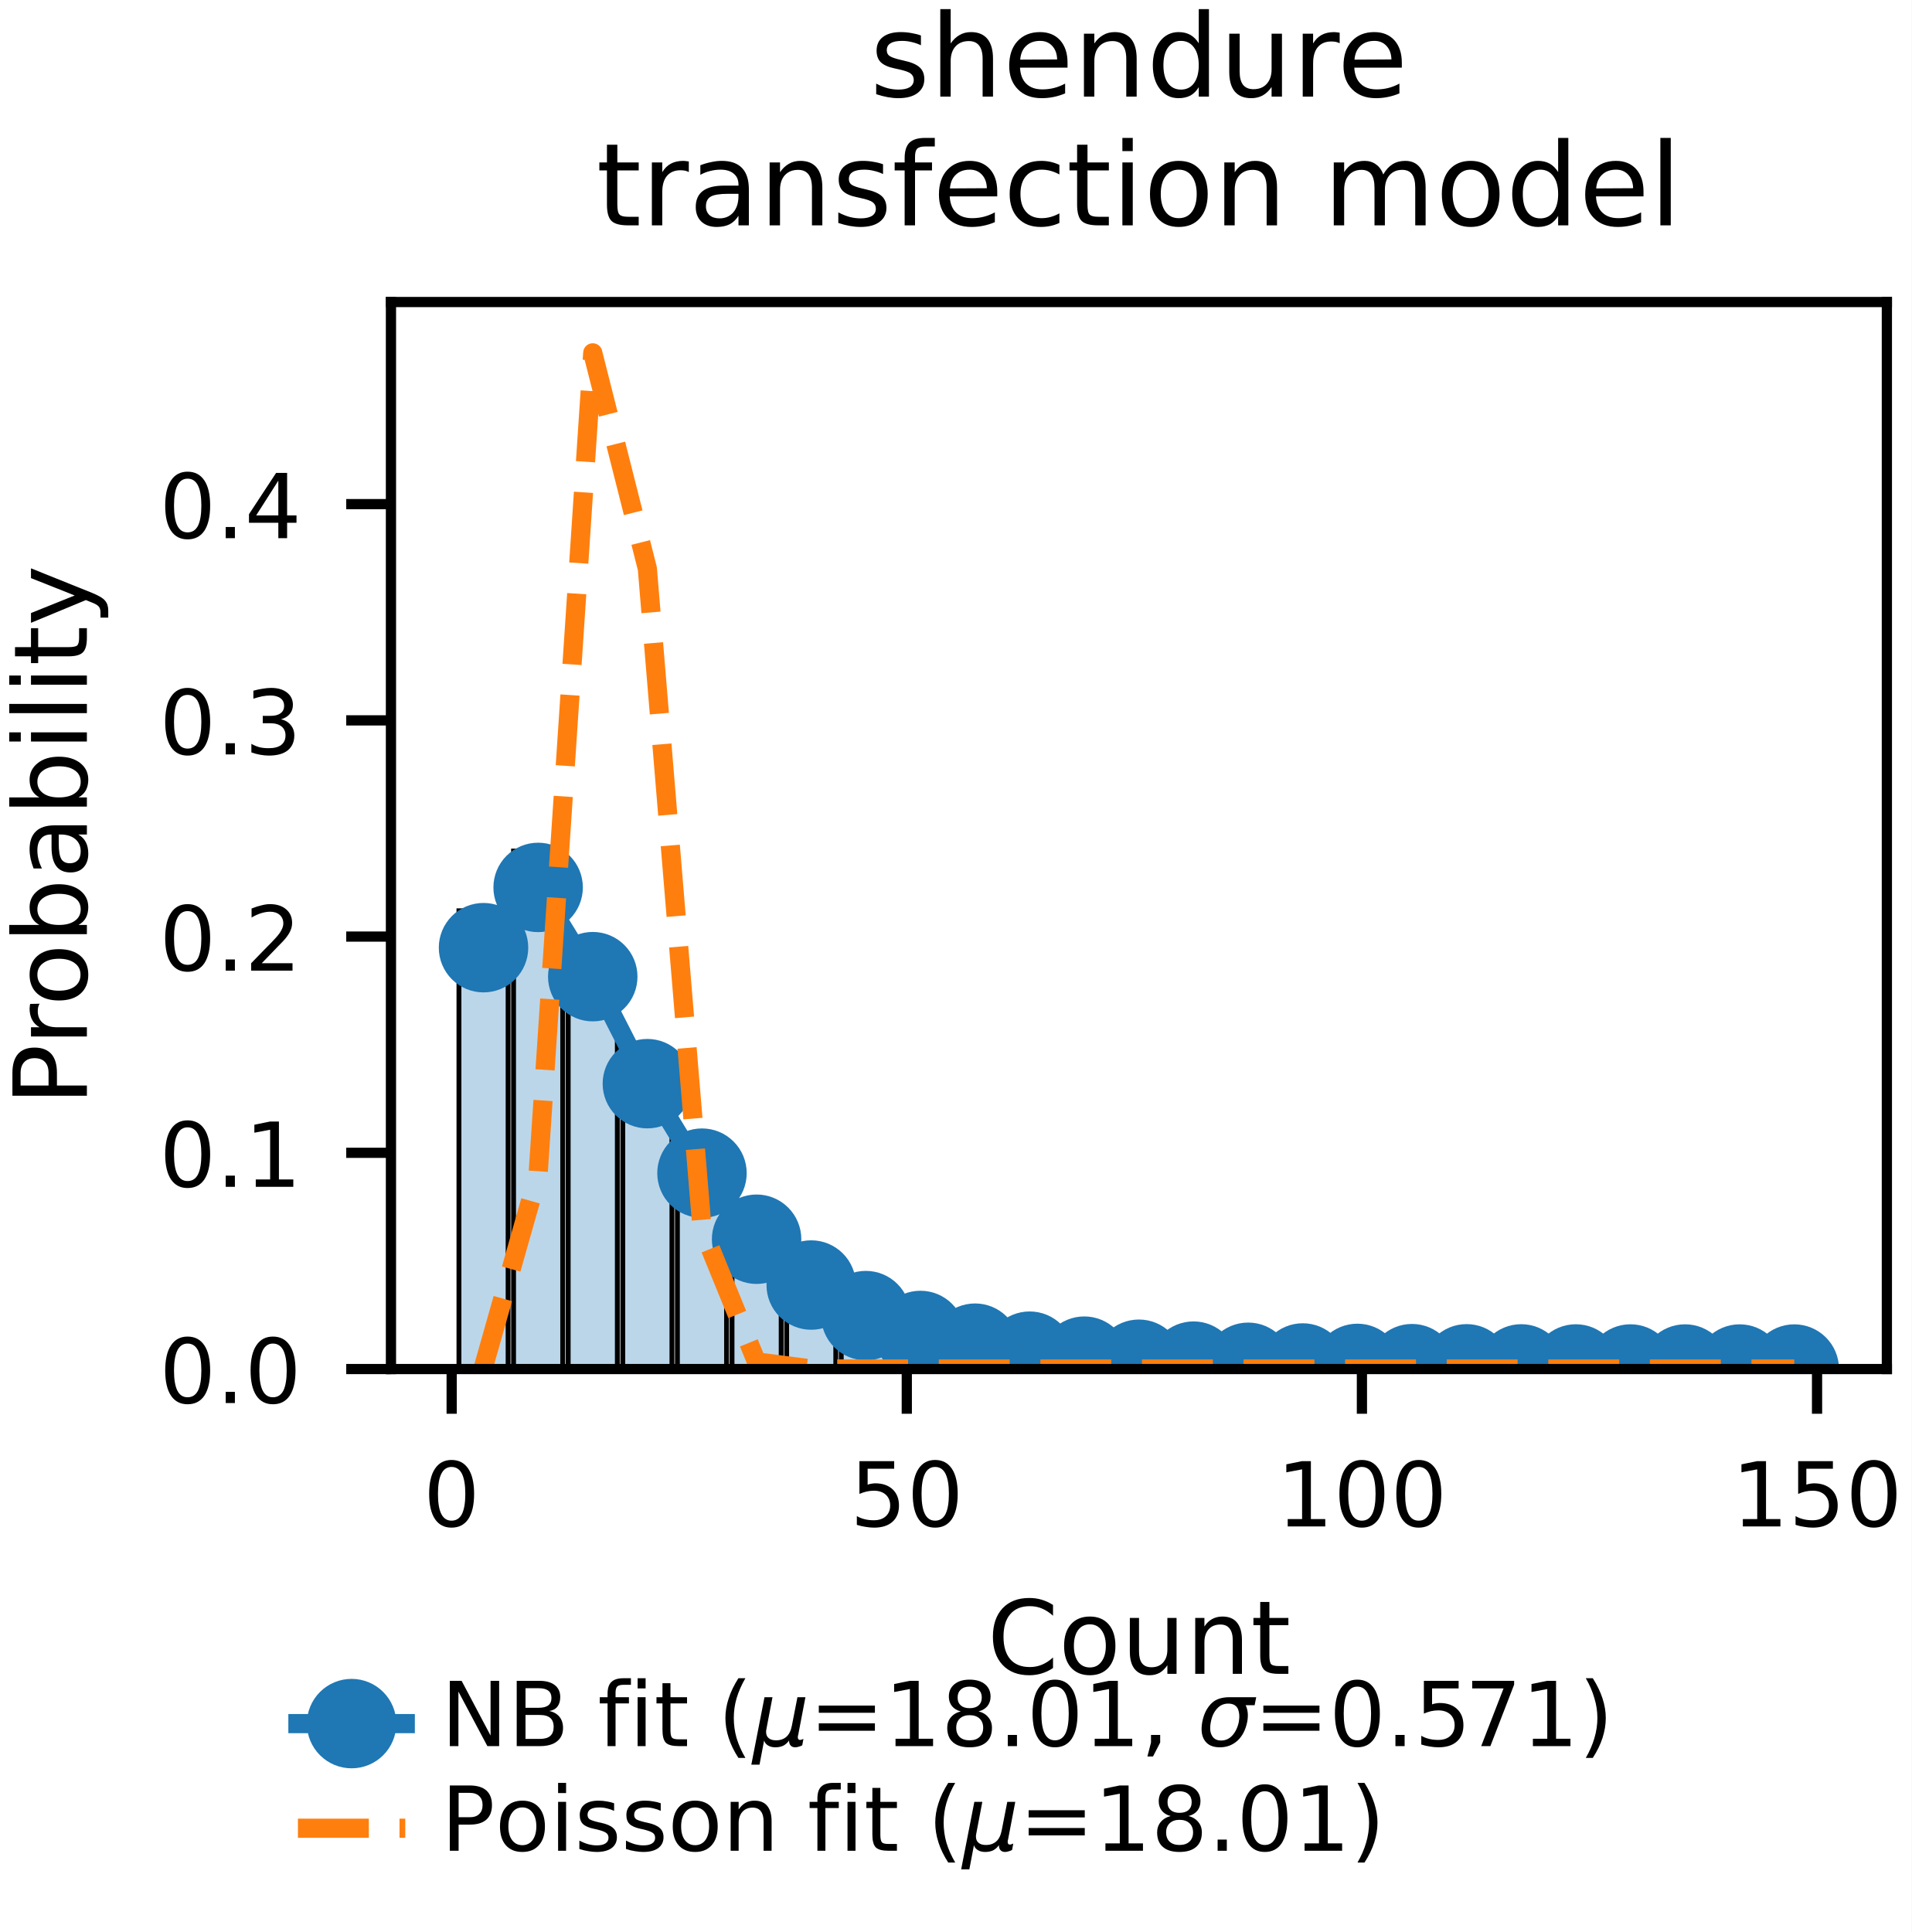
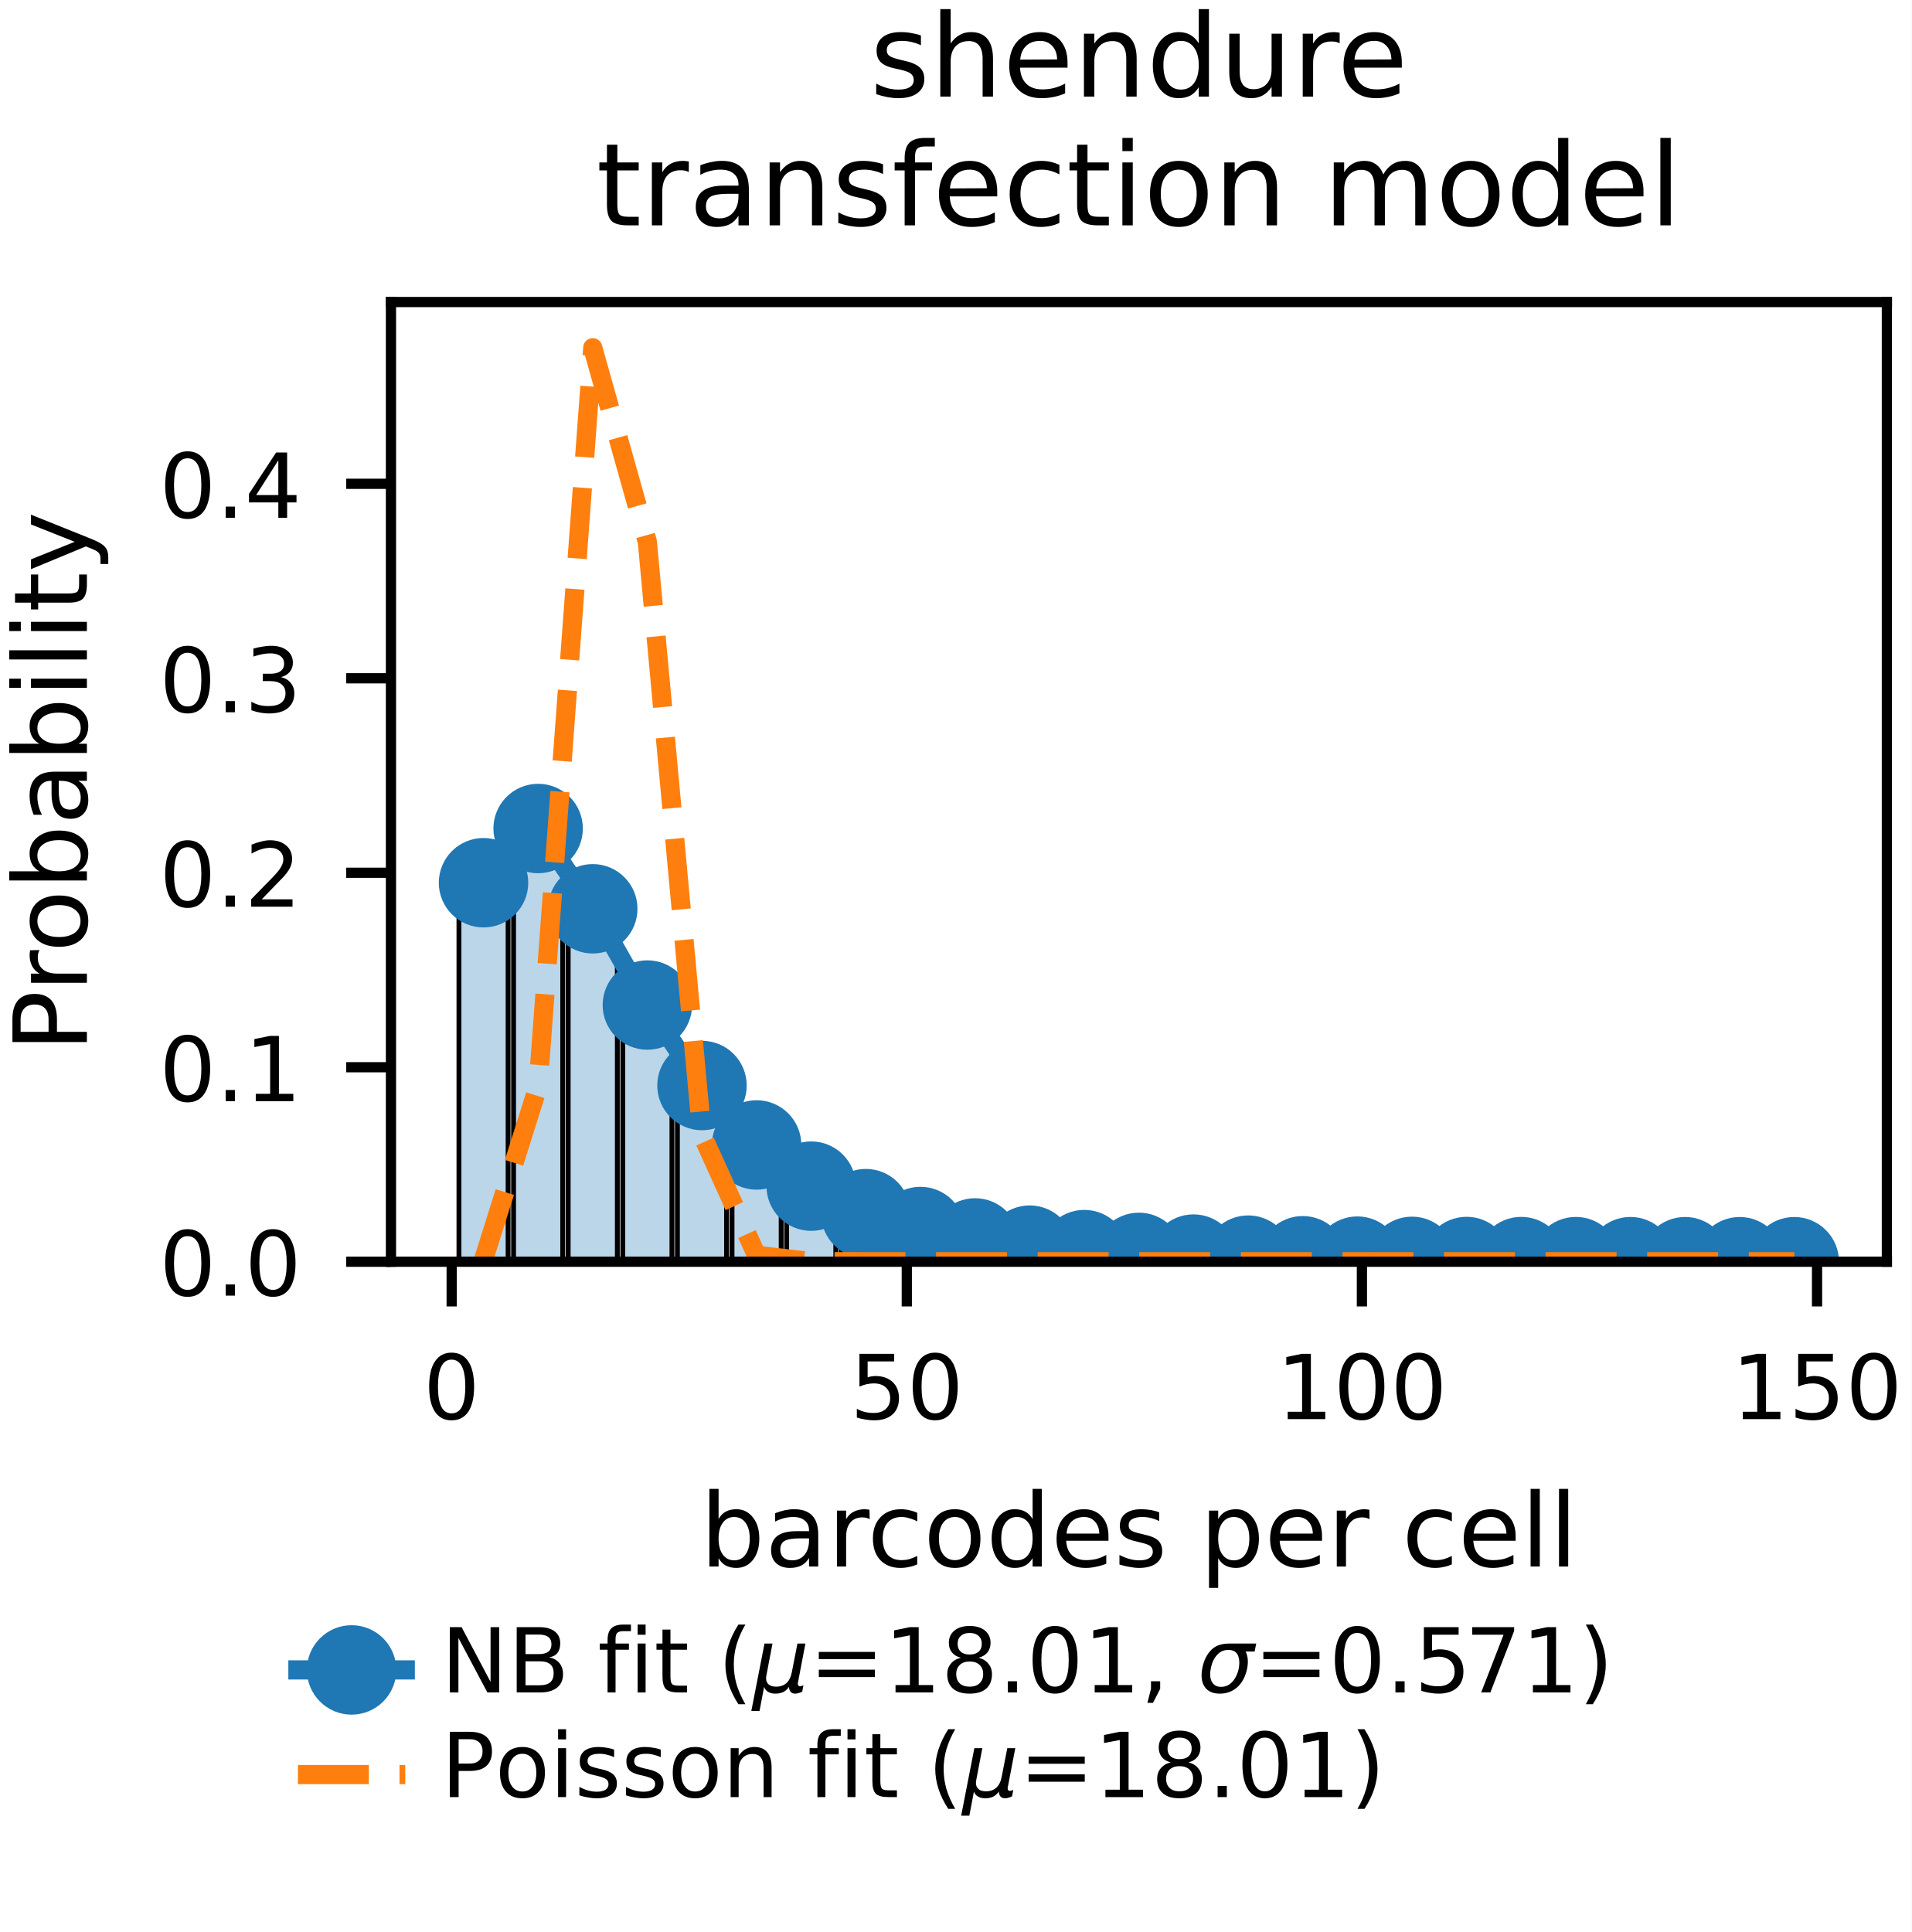
<svg xmlns="http://www.w3.org/2000/svg" xmlns:xlink="http://www.w3.org/1999/xlink" width="149.6pt" height="151.2pt" viewBox="0 0 149.6 151.2" version="1.1">
  <defs>
    <style type="text/css">*{stroke-linejoin: round; stroke-linecap: butt}</style>
  </defs>
  <g id="figure_1">
    <g id="patch_1">
      <path d="M 0 151.2  L 149.6 151.2  L 149.6 0  L 0 0  z " style="fill: #ffffff" />
    </g>
    <g id="axes_1">
      <g id="patch_2">
-         <path d="M 30.595 107.143  L 147.661 107.143  L 147.661 23.637  L 30.595 23.637  z " style="fill: #ffffff" />
+         <path d="M 30.595 98.743  L 147.661 98.743  L 147.661 23.637  L 30.595 23.637  z " style="fill: #ffffff" />
      </g>
      <g id="patch_3">
-         <path d="M 35.916 107.143  L 39.763 107.143  L 39.763 71.278  L 35.916 71.278  z " clip-path="url(#pe4278d6c2a)" style="fill: #1f77b4; fill-opacity: 0.3; stroke: #000000; stroke-width: 0.381; stroke-linejoin: miter" />
+         <path d="M 35.916 98.743  L 39.763 98.743  L 39.763 66.485  L 35.916 66.485  z " clip-path="url(#p664e890f37)" style="fill: #1f77b4; fill-opacity: 0.3; stroke: #000000; stroke-width: 0.381; stroke-linejoin: miter" />
      </g>
      <g id="patch_4">
-         <path d="M 40.19 107.143  L 44.037 107.143  L 44.037 66.605  L 40.19 66.605  z " clip-path="url(#pe4278d6c2a)" style="fill: #1f77b4; fill-opacity: 0.3; stroke: #000000; stroke-width: 0.381; stroke-linejoin: miter" />
+         <path d="M 40.19 98.743  L 44.037 98.743  L 44.037 62.283  L 40.19 62.283  z " clip-path="url(#p664e890f37)" style="fill: #1f77b4; fill-opacity: 0.3; stroke: #000000; stroke-width: 0.381; stroke-linejoin: miter" />
      </g>
      <g id="patch_5">
-         <path d="M 44.464 107.143  L 48.311 107.143  L 48.311 77.003  L 44.464 77.003  z " clip-path="url(#pe4278d6c2a)" style="fill: #1f77b4; fill-opacity: 0.3; stroke: #000000; stroke-width: 0.381; stroke-linejoin: miter" />
+         <path d="M 44.464 98.743  L 48.311 98.743  L 48.311 71.635  L 44.464 71.635  z " clip-path="url(#p664e890f37)" style="fill: #1f77b4; fill-opacity: 0.3; stroke: #000000; stroke-width: 0.381; stroke-linejoin: miter" />
      </g>
      <g id="patch_6">
-         <path d="M 48.738 107.143  L 52.585 107.143  L 52.585 86.316  L 48.738 86.316  z " clip-path="url(#pe4278d6c2a)" style="fill: #1f77b4; fill-opacity: 0.3; stroke: #000000; stroke-width: 0.381; stroke-linejoin: miter" />
+         <path d="M 48.738 98.743  L 52.585 98.743  L 52.585 80.011  L 48.738 80.011  z " clip-path="url(#p664e890f37)" style="fill: #1f77b4; fill-opacity: 0.3; stroke: #000000; stroke-width: 0.381; stroke-linejoin: miter" />
      </g>
      <g id="patch_7">
-         <path d="M 53.012 107.143  L 56.859 107.143  L 56.859 91.726  L 53.012 91.726  z " clip-path="url(#pe4278d6c2a)" style="fill: #1f77b4; fill-opacity: 0.3; stroke: #000000; stroke-width: 0.381; stroke-linejoin: miter" />
+         <path d="M 53.012 98.743  L 56.859 98.743  L 56.859 84.877  L 53.012 84.877  z " clip-path="url(#p664e890f37)" style="fill: #1f77b4; fill-opacity: 0.3; stroke: #000000; stroke-width: 0.381; stroke-linejoin: miter" />
      </g>
      <g id="patch_8">
-         <path d="M 57.286 107.143  L 61.133 107.143  L 61.133 97.853  L 57.286 97.853  z " clip-path="url(#pe4278d6c2a)" style="fill: #1f77b4; fill-opacity: 0.3; stroke: #000000; stroke-width: 0.381; stroke-linejoin: miter" />
+         <path d="M 57.286 98.743  L 61.133 98.743  L 61.133 90.387  L 57.286 90.387  z " clip-path="url(#p664e890f37)" style="fill: #1f77b4; fill-opacity: 0.3; stroke: #000000; stroke-width: 0.381; stroke-linejoin: miter" />
      </g>
      <g id="patch_9">
-         <path d="M 61.56 107.143  L 65.407 107.143  L 65.407 101.32  L 61.56 101.32  z " clip-path="url(#pe4278d6c2a)" style="fill: #1f77b4; fill-opacity: 0.3; stroke: #000000; stroke-width: 0.381; stroke-linejoin: miter" />
+         <path d="M 61.56 98.743  L 65.407 98.743  L 65.407 93.506  L 61.56 93.506  z " clip-path="url(#p664e890f37)" style="fill: #1f77b4; fill-opacity: 0.3; stroke: #000000; stroke-width: 0.381; stroke-linejoin: miter" />
      </g>
      <g id="patch_10">
-         <path d="M 65.834 107.143  L 69.681 107.143  L 69.681 103.547  L 65.834 103.547  z " clip-path="url(#pe4278d6c2a)" style="fill: #1f77b4; fill-opacity: 0.3; stroke: #000000; stroke-width: 0.381; stroke-linejoin: miter" />
+         <path d="M 65.834 98.743  L 69.681 98.743  L 69.681 95.509  L 65.834 95.509  z " clip-path="url(#p664e890f37)" style="fill: #1f77b4; fill-opacity: 0.3; stroke: #000000; stroke-width: 0.381; stroke-linejoin: miter" />
      </g>
      <g id="patch_11">
-         <path d="M 70.108 107.143  L 73.955 107.143  L 73.955 104.916  L 70.108 104.916  z " clip-path="url(#pe4278d6c2a)" style="fill: #1f77b4; fill-opacity: 0.3; stroke: #000000; stroke-width: 0.381; stroke-linejoin: miter" />
+         <path d="M 70.108 98.743  L 73.955 98.743  L 73.955 96.74  L 70.108 96.74  z " clip-path="url(#p664e890f37)" style="fill: #1f77b4; fill-opacity: 0.3; stroke: #000000; stroke-width: 0.381; stroke-linejoin: miter" />
      </g>
      <g id="patch_12">
-         <path d="M 74.382 107.143  L 78.229 107.143  L 78.229 105.115  L 74.382 105.115  z " clip-path="url(#pe4278d6c2a)" style="fill: #1f77b4; fill-opacity: 0.3; stroke: #000000; stroke-width: 0.381; stroke-linejoin: miter" />
+         <path d="M 74.382 98.743  L 78.229 98.743  L 78.229 96.919  L 74.382 96.919  z " clip-path="url(#p664e890f37)" style="fill: #1f77b4; fill-opacity: 0.3; stroke: #000000; stroke-width: 0.381; stroke-linejoin: miter" />
      </g>
      <g id="patch_13">
-         <path d="M 78.656 107.143  L 82.503 107.143  L 82.503 106.031  L 78.656 106.031  z " clip-path="url(#pe4278d6c2a)" style="fill: #1f77b4; fill-opacity: 0.3; stroke: #000000; stroke-width: 0.381; stroke-linejoin: miter" />
+         <path d="M 78.656 98.743  L 82.503 98.743  L 82.503 97.743  L 78.656 97.743  z " clip-path="url(#p664e890f37)" style="fill: #1f77b4; fill-opacity: 0.3; stroke: #000000; stroke-width: 0.381; stroke-linejoin: miter" />
      </g>
      <g id="patch_14">
-         <path d="M 82.93 107.143  L 86.777 107.143  L 86.777 106.339  L 82.93 106.339  z " clip-path="url(#pe4278d6c2a)" style="fill: #1f77b4; fill-opacity: 0.3; stroke: #000000; stroke-width: 0.381; stroke-linejoin: miter" />
+         <path d="M 82.93 98.743  L 86.777 98.743  L 86.777 98.02  L 82.93 98.02  z " clip-path="url(#p664e890f37)" style="fill: #1f77b4; fill-opacity: 0.3; stroke: #000000; stroke-width: 0.381; stroke-linejoin: miter" />
      </g>
      <g id="patch_15">
-         <path d="M 87.204 107.143  L 91.051 107.143  L 91.051 106.757  L 87.204 106.757  z " clip-path="url(#pe4278d6c2a)" style="fill: #1f77b4; fill-opacity: 0.3; stroke: #000000; stroke-width: 0.381; stroke-linejoin: miter" />
+         <path d="M 87.204 98.743  L 91.051 98.743  L 91.051 98.396  L 87.204 98.396  z " clip-path="url(#p664e890f37)" style="fill: #1f77b4; fill-opacity: 0.3; stroke: #000000; stroke-width: 0.381; stroke-linejoin: miter" />
      </g>
      <g id="patch_16">
-         <path d="M 91.478 107.143  L 95.325 107.143  L 95.325 106.839  L 91.478 106.839  z " clip-path="url(#pe4278d6c2a)" style="fill: #1f77b4; fill-opacity: 0.3; stroke: #000000; stroke-width: 0.381; stroke-linejoin: miter" />
+         <path d="M 91.478 98.743  L 95.325 98.743  L 95.325 98.469  L 91.478 98.469  z " clip-path="url(#p664e890f37)" style="fill: #1f77b4; fill-opacity: 0.3; stroke: #000000; stroke-width: 0.381; stroke-linejoin: miter" />
      </g>
      <g id="patch_17">
-         <path d="M 95.752 107.143  L 99.599 107.143  L 99.599 106.987  L 95.752 106.987  z " clip-path="url(#pe4278d6c2a)" style="fill: #1f77b4; fill-opacity: 0.3; stroke: #000000; stroke-width: 0.381; stroke-linejoin: miter" />
+         <path d="M 95.752 98.743  L 99.599 98.743  L 99.599 98.603  L 95.752 98.603  z " clip-path="url(#p664e890f37)" style="fill: #1f77b4; fill-opacity: 0.3; stroke: #000000; stroke-width: 0.381; stroke-linejoin: miter" />
      </g>
      <g id="patch_18">
-         <path d="M 100.026 107.143  L 103.873 107.143  L 103.873 106.991  L 100.026 106.991  z " clip-path="url(#pe4278d6c2a)" style="fill: #1f77b4; fill-opacity: 0.3; stroke: #000000; stroke-width: 0.381; stroke-linejoin: miter" />
+         <path d="M 100.026 98.743  L 103.873 98.743  L 103.873 98.606  L 100.026 98.606  z " clip-path="url(#p664e890f37)" style="fill: #1f77b4; fill-opacity: 0.3; stroke: #000000; stroke-width: 0.381; stroke-linejoin: miter" />
      </g>
      <g id="patch_19">
-         <path d="M 104.301 107.143  L 108.147 107.143  L 108.147 107.026  L 104.301 107.026  z " clip-path="url(#pe4278d6c2a)" style="fill: #1f77b4; fill-opacity: 0.3; stroke: #000000; stroke-width: 0.381; stroke-linejoin: miter" />
+         <path d="M 104.301 98.743  L 108.147 98.743  L 108.147 98.638  L 104.301 98.638  z " clip-path="url(#p664e890f37)" style="fill: #1f77b4; fill-opacity: 0.3; stroke: #000000; stroke-width: 0.381; stroke-linejoin: miter" />
      </g>
      <g id="patch_20">
-         <path d="M 108.575 107.143  L 112.421 107.143  L 112.421 107.084  L 108.575 107.084  z " clip-path="url(#pe4278d6c2a)" style="fill: #1f77b4; fill-opacity: 0.3; stroke: #000000; stroke-width: 0.381; stroke-linejoin: miter" />
+         <path d="M 108.575 98.743  L 112.421 98.743  L 112.421 98.69  L 108.575 98.69  z " clip-path="url(#p664e890f37)" style="fill: #1f77b4; fill-opacity: 0.3; stroke: #000000; stroke-width: 0.381; stroke-linejoin: miter" />
      </g>
      <g id="patch_21">
-         <path d="M 112.849 107.143  L 116.695 107.143  L 116.695 107.073  L 112.849 107.073  z " clip-path="url(#pe4278d6c2a)" style="fill: #1f77b4; fill-opacity: 0.3; stroke: #000000; stroke-width: 0.381; stroke-linejoin: miter" />
+         <path d="M 112.849 98.743  L 116.695 98.743  L 116.695 98.68  L 112.849 98.68  z " clip-path="url(#p664e890f37)" style="fill: #1f77b4; fill-opacity: 0.3; stroke: #000000; stroke-width: 0.381; stroke-linejoin: miter" />
      </g>
      <g id="patch_22">
-         <path d="M 117.123 107.143  L 120.969 107.143  L 120.969 107.053  L 117.123 107.053  z " clip-path="url(#pe4278d6c2a)" style="fill: #1f77b4; fill-opacity: 0.3; stroke: #000000; stroke-width: 0.381; stroke-linejoin: miter" />
+         <path d="M 117.123 98.743  L 120.969 98.743  L 120.969 98.662  L 117.123 98.662  z " clip-path="url(#p664e890f37)" style="fill: #1f77b4; fill-opacity: 0.3; stroke: #000000; stroke-width: 0.381; stroke-linejoin: miter" />
      </g>
      <g id="patch_23">
-         <path d="M 121.397 107.143  L 125.243 107.143  L 125.243 107.006  L 121.397 107.006  z " clip-path="url(#pe4278d6c2a)" style="fill: #1f77b4; fill-opacity: 0.3; stroke: #000000; stroke-width: 0.381; stroke-linejoin: miter" />
+         <path d="M 121.397 98.743  L 125.243 98.743  L 125.243 98.62  L 121.397 98.62  z " clip-path="url(#p664e890f37)" style="fill: #1f77b4; fill-opacity: 0.3; stroke: #000000; stroke-width: 0.381; stroke-linejoin: miter" />
      </g>
      <g id="patch_24">
-         <path d="M 125.671 107.143  L 129.517 107.143  L 129.517 107.08  L 125.671 107.08  z " clip-path="url(#pe4278d6c2a)" style="fill: #1f77b4; fill-opacity: 0.3; stroke: #000000; stroke-width: 0.381; stroke-linejoin: miter" />
+         <path d="M 125.671 98.743  L 129.517 98.743  L 129.517 98.687  L 125.671 98.687  z " clip-path="url(#p664e890f37)" style="fill: #1f77b4; fill-opacity: 0.3; stroke: #000000; stroke-width: 0.381; stroke-linejoin: miter" />
      </g>
      <g id="patch_25">
-         <path d="M 129.945 107.143  L 133.791 107.143  L 133.791 107.127  L 129.945 107.127  z " clip-path="url(#pe4278d6c2a)" style="fill: #1f77b4; fill-opacity: 0.3; stroke: #000000; stroke-width: 0.381; stroke-linejoin: miter" />
+         <path d="M 129.945 98.743  L 133.791 98.743  L 133.791 98.729  L 129.945 98.729  z " clip-path="url(#p664e890f37)" style="fill: #1f77b4; fill-opacity: 0.3; stroke: #000000; stroke-width: 0.381; stroke-linejoin: miter" />
      </g>
      <g id="patch_26">
-         <path d="M 134.219 107.143  L 138.065 107.143  L 138.065 107.139  L 134.219 107.139  z " clip-path="url(#pe4278d6c2a)" style="fill: #1f77b4; fill-opacity: 0.3; stroke: #000000; stroke-width: 0.381; stroke-linejoin: miter" />
+         <path d="M 134.219 98.743  L 138.065 98.743  L 138.065 98.739  L 134.219 98.739  z " clip-path="url(#p664e890f37)" style="fill: #1f77b4; fill-opacity: 0.3; stroke: #000000; stroke-width: 0.381; stroke-linejoin: miter" />
      </g>
      <g id="patch_27">
-         <path d="M 138.493 107.143  L 142.339 107.143  L 142.339 107.139  L 138.493 107.139  z " clip-path="url(#pe4278d6c2a)" style="fill: #1f77b4; fill-opacity: 0.3; stroke: #000000; stroke-width: 0.381; stroke-linejoin: miter" />
+         <path d="M 138.493 98.743  L 142.339 98.743  L 142.339 98.739  L 138.493 98.739  z " clip-path="url(#p664e890f37)" style="fill: #1f77b4; fill-opacity: 0.3; stroke: #000000; stroke-width: 0.381; stroke-linejoin: miter" />
      </g>
      <g id="matplotlib.axis_1">
        <g id="xtick_1">
          <g id="line2d_1">
            <defs>
-               <path id="m872419549f" d="M 0 0  L 0 3.5  " style="stroke: #000000; stroke-width: 0.8" />
+               <path id="m5287d10636" d="M 0 0  L 0 3.5  " style="stroke: #000000; stroke-width: 0.8" />
            </defs>
            <g>
-               <use xlink:href="#m872419549f" x="35.346" y="107.143" style="stroke: #000000; stroke-width: 0.8" />
+               <use xlink:href="#m5287d10636" x="35.346" y="98.743" style="stroke: #000000; stroke-width: 0.8" />
            </g>
          </g>
          <g id="text_1">
-             <text style="font-size: 7px; font-family: 'DejaVu Sans', 'Bitstream Vera Sans', 'Computer Modern Sans Serif', 'Lucida Grande', 'Verdana', 'Geneva', 'Lucid', 'Arial', 'Helvetica', 'Avant Garde', sans-serif; text-anchor: middle" x="35.346" y="119.462" transform="rotate(-0 35.346 119.4617)">0</text>
+             <text style="font-size: 7px; font-family: 'DejaVu Sans', 'Bitstream Vera Sans', 'Computer Modern Sans Serif', 'Lucida Grande', 'Verdana', 'Geneva', 'Lucid', 'Arial', 'Helvetica', 'Avant Garde', sans-serif; text-anchor: middle" x="35.346" y="111.062" transform="rotate(-0 35.346 111.0617)">0</text>
          </g>
        </g>
        <g id="xtick_2">
          <g id="line2d_2">
            <g>
-               <use xlink:href="#m872419549f" x="70.963" y="107.143" style="stroke: #000000; stroke-width: 0.8" />
+               <use xlink:href="#m5287d10636" x="70.963" y="98.743" style="stroke: #000000; stroke-width: 0.8" />
            </g>
          </g>
          <g id="text_2">
-             <text style="font-size: 7px; font-family: 'DejaVu Sans', 'Bitstream Vera Sans', 'Computer Modern Sans Serif', 'Lucida Grande', 'Verdana', 'Geneva', 'Lucid', 'Arial', 'Helvetica', 'Avant Garde', sans-serif; text-anchor: middle" x="70.963" y="119.462" transform="rotate(-0 70.96301 119.4617)">50</text>
+             <text style="font-size: 7px; font-family: 'DejaVu Sans', 'Bitstream Vera Sans', 'Computer Modern Sans Serif', 'Lucida Grande', 'Verdana', 'Geneva', 'Lucid', 'Arial', 'Helvetica', 'Avant Garde', sans-serif; text-anchor: middle" x="70.963" y="111.062" transform="rotate(-0 70.96301 111.0617)">50</text>
          </g>
        </g>
        <g id="xtick_3">
          <g id="line2d_3">
            <g>
-               <use xlink:href="#m872419549f" x="106.58" y="107.143" style="stroke: #000000; stroke-width: 0.8" />
+               <use xlink:href="#m5287d10636" x="106.58" y="98.743" style="stroke: #000000; stroke-width: 0.8" />
            </g>
          </g>
          <g id="text_3">
-             <text style="font-size: 7px; font-family: 'DejaVu Sans', 'Bitstream Vera Sans', 'Computer Modern Sans Serif', 'Lucida Grande', 'Verdana', 'Geneva', 'Lucid', 'Arial', 'Helvetica', 'Avant Garde', sans-serif; text-anchor: middle" x="106.58" y="119.462" transform="rotate(-0 106.58 119.4617)">100</text>
+             <text style="font-size: 7px; font-family: 'DejaVu Sans', 'Bitstream Vera Sans', 'Computer Modern Sans Serif', 'Lucida Grande', 'Verdana', 'Geneva', 'Lucid', 'Arial', 'Helvetica', 'Avant Garde', sans-serif; text-anchor: middle" x="106.58" y="111.062" transform="rotate(-0 106.58 111.0617)">100</text>
          </g>
        </g>
        <g id="xtick_4">
          <g id="line2d_4">
            <g>
-               <use xlink:href="#m872419549f" x="142.197" y="107.143" style="stroke: #000000; stroke-width: 0.8" />
+               <use xlink:href="#m5287d10636" x="142.197" y="98.743" style="stroke: #000000; stroke-width: 0.8" />
            </g>
          </g>
          <g id="text_4">
-             <text style="font-size: 7px; font-family: 'DejaVu Sans', 'Bitstream Vera Sans', 'Computer Modern Sans Serif', 'Lucida Grande', 'Verdana', 'Geneva', 'Lucid', 'Arial', 'Helvetica', 'Avant Garde', sans-serif; text-anchor: middle" x="142.197" y="119.462" transform="rotate(-0 142.197 119.4617)">150</text>
+             <text style="font-size: 7px; font-family: 'DejaVu Sans', 'Bitstream Vera Sans', 'Computer Modern Sans Serif', 'Lucida Grande', 'Verdana', 'Geneva', 'Lucid', 'Arial', 'Helvetica', 'Avant Garde', sans-serif; text-anchor: middle" x="142.197" y="111.062" transform="rotate(-0 142.197 111.0617)">150</text>
          </g>
        </g>
        <g id="text_5">
-           <text style="font-size: 8px; font-family: 'DejaVu Sans', 'Bitstream Vera Sans', 'Computer Modern Sans Serif', 'Lucida Grande', 'Verdana', 'Geneva', 'Lucid', 'Arial', 'Helvetica', 'Avant Garde', sans-serif; text-anchor: middle" x="89.128" y="130.996" transform="rotate(-0 89.12768 130.9963)">Count</text>
+           <text style="font-size: 8px; font-family: 'DejaVu Sans', 'Bitstream Vera Sans', 'Computer Modern Sans Serif', 'Lucida Grande', 'Verdana', 'Geneva', 'Lucid', 'Arial', 'Helvetica', 'Avant Garde', sans-serif; text-anchor: middle" x="89.128" y="122.596" transform="rotate(-0 89.12768 122.5962)">barcodes per cell</text>
        </g>
      </g>
      <g id="matplotlib.axis_2">
        <g id="ytick_1">
          <g id="line2d_5">
            <defs>
-               <path id="m94e6710e54" d="M 0 0  L -3.5 0  " style="stroke: #000000; stroke-width: 0.8" />
+               <path id="mf8048deddb" d="M 0 0  L -3.5 0  " style="stroke: #000000; stroke-width: 0.8" />
            </defs>
            <g>
-               <use xlink:href="#m94e6710e54" x="30.595" y="107.143" style="stroke: #000000; stroke-width: 0.8" />
+               <use xlink:href="#mf8048deddb" x="30.595" y="98.743" style="stroke: #000000; stroke-width: 0.8" />
            </g>
          </g>
          <g id="text_6">
-             <text style="font-size: 7px; font-family: 'DejaVu Sans', 'Bitstream Vera Sans', 'Computer Modern Sans Serif', 'Lucida Grande', 'Verdana', 'Geneva', 'Lucid', 'Arial', 'Helvetica', 'Avant Garde', sans-serif; text-anchor: end" x="23.595" y="109.802" transform="rotate(-0 23.59469 109.8023)">0.0</text>
+             <text style="font-size: 7px; font-family: 'DejaVu Sans', 'Bitstream Vera Sans', 'Computer Modern Sans Serif', 'Lucida Grande', 'Verdana', 'Geneva', 'Lucid', 'Arial', 'Helvetica', 'Avant Garde', sans-serif; text-anchor: end" x="23.595" y="101.402" transform="rotate(-0 23.59469 101.4023)">0.0</text>
          </g>
        </g>
        <g id="ytick_2">
          <g id="line2d_6">
            <g>
-               <use xlink:href="#m94e6710e54" x="30.595" y="90.221" style="stroke: #000000; stroke-width: 0.8" />
+               <use xlink:href="#mf8048deddb" x="30.595" y="83.523" style="stroke: #000000; stroke-width: 0.8" />
            </g>
          </g>
          <g id="text_7">
-             <text style="font-size: 7px; font-family: 'DejaVu Sans', 'Bitstream Vera Sans', 'Computer Modern Sans Serif', 'Lucida Grande', 'Verdana', 'Geneva', 'Lucid', 'Arial', 'Helvetica', 'Avant Garde', sans-serif; text-anchor: end" x="23.595" y="92.88" transform="rotate(-0 23.59469 92.88017)">0.1</text>
+             <text style="font-size: 7px; font-family: 'DejaVu Sans', 'Bitstream Vera Sans', 'Computer Modern Sans Serif', 'Lucida Grande', 'Verdana', 'Geneva', 'Lucid', 'Arial', 'Helvetica', 'Avant Garde', sans-serif; text-anchor: end" x="23.595" y="86.182" transform="rotate(-0 23.59469 86.18238)">0.1</text>
          </g>
        </g>
        <g id="ytick_3">
          <g id="line2d_7">
            <g>
-               <use xlink:href="#m94e6710e54" x="30.595" y="73.299" style="stroke: #000000; stroke-width: 0.8" />
+               <use xlink:href="#mf8048deddb" x="30.595" y="68.303" style="stroke: #000000; stroke-width: 0.8" />
            </g>
          </g>
          <g id="text_8">
-             <text style="font-size: 7px; font-family: 'DejaVu Sans', 'Bitstream Vera Sans', 'Computer Modern Sans Serif', 'Lucida Grande', 'Verdana', 'Geneva', 'Lucid', 'Arial', 'Helvetica', 'Avant Garde', sans-serif; text-anchor: end" x="23.595" y="75.958" transform="rotate(-0 23.59469 75.95807)">0.2</text>
+             <text style="font-size: 7px; font-family: 'DejaVu Sans', 'Bitstream Vera Sans', 'Computer Modern Sans Serif', 'Lucida Grande', 'Verdana', 'Geneva', 'Lucid', 'Arial', 'Helvetica', 'Avant Garde', sans-serif; text-anchor: end" x="23.595" y="70.963" transform="rotate(-0 23.59469 70.9625)">0.2</text>
          </g>
        </g>
        <g id="ytick_4">
          <g id="line2d_8">
            <g>
-               <use xlink:href="#m94e6710e54" x="30.595" y="56.377" style="stroke: #000000; stroke-width: 0.8" />
+               <use xlink:href="#mf8048deddb" x="30.595" y="53.083" style="stroke: #000000; stroke-width: 0.8" />
            </g>
          </g>
          <g id="text_9">
-             <text style="font-size: 7px; font-family: 'DejaVu Sans', 'Bitstream Vera Sans', 'Computer Modern Sans Serif', 'Lucida Grande', 'Verdana', 'Geneva', 'Lucid', 'Arial', 'Helvetica', 'Avant Garde', sans-serif; text-anchor: end" x="23.595" y="59.036" transform="rotate(-0 23.59469 59.03597)">0.3</text>
+             <text style="font-size: 7px; font-family: 'DejaVu Sans', 'Bitstream Vera Sans', 'Computer Modern Sans Serif', 'Lucida Grande', 'Verdana', 'Geneva', 'Lucid', 'Arial', 'Helvetica', 'Avant Garde', sans-serif; text-anchor: end" x="23.595" y="55.743" transform="rotate(-0 23.59469 55.74262)">0.3</text>
          </g>
        </g>
        <g id="ytick_5">
          <g id="line2d_9">
            <g>
-               <use xlink:href="#m94e6710e54" x="30.595" y="39.454" style="stroke: #000000; stroke-width: 0.8" />
+               <use xlink:href="#mf8048deddb" x="30.595" y="37.863" style="stroke: #000000; stroke-width: 0.8" />
            </g>
          </g>
          <g id="text_10">
-             <text style="font-size: 7px; font-family: 'DejaVu Sans', 'Bitstream Vera Sans', 'Computer Modern Sans Serif', 'Lucida Grande', 'Verdana', 'Geneva', 'Lucid', 'Arial', 'Helvetica', 'Avant Garde', sans-serif; text-anchor: end" x="23.595" y="42.114" transform="rotate(-0 23.59469 42.11387)">0.4</text>
+             <text style="font-size: 7px; font-family: 'DejaVu Sans', 'Bitstream Vera Sans', 'Computer Modern Sans Serif', 'Lucida Grande', 'Verdana', 'Geneva', 'Lucid', 'Arial', 'Helvetica', 'Avant Garde', sans-serif; text-anchor: end" x="23.595" y="40.523" transform="rotate(-0 23.59469 40.52274)">0.4</text>
          </g>
        </g>
        <g id="text_11">
-           <text style="font-size: 8px; font-family: 'DejaVu Sans', 'Bitstream Vera Sans', 'Computer Modern Sans Serif', 'Lucida Grande', 'Verdana', 'Geneva', 'Lucid', 'Arial', 'Helvetica', 'Avant Garde', sans-serif; text-anchor: middle" x="6.799" y="65.39" transform="rotate(-90 6.79875 65.38972)">Probability</text>
+           <text style="font-size: 8px; font-family: 'DejaVu Sans', 'Bitstream Vera Sans', 'Computer Modern Sans Serif', 'Lucida Grande', 'Verdana', 'Geneva', 'Lucid', 'Arial', 'Helvetica', 'Avant Garde', sans-serif; text-anchor: middle" x="6.799" y="61.19" transform="rotate(-90 6.79875 61.18972)">Probability</text>
        </g>
      </g>
      <g id="line2d_10">
-         <path d="M 37.839 74.166  L 42.113 69.45  L 46.387 76.434  L 50.661 84.808  L 54.935 91.812  L 59.209 96.983  L 63.483 100.568  L 67.757 102.96  L 72.032 104.515  L 76.306 105.509  L 80.58 106.135  L 84.854 106.525  L 89.128 106.767  L 93.402 106.915  L 97.676 107.005  L 101.95 107.06  L 106.224 107.093  L 110.498 107.113  L 114.772 107.125  L 119.046 107.132  L 123.32 107.137  L 127.594 107.139  L 131.868 107.141  L 136.142 107.142  L 140.416 107.143  " clip-path="url(#pe4278d6c2a)" style="fill: none; stroke: #1f77b4; stroke-width: 1.5; stroke-linecap: square" />
+         <path d="M 37.839 69.083  L 42.113 64.841  L 46.387 71.123  L 50.661 78.655  L 54.935 84.954  L 59.209 89.605  L 63.483 92.829  L 67.757 94.98  L 72.032 96.38  L 76.306 97.273  L 80.58 97.837  L 84.854 98.187  L 89.128 98.404  L 93.402 98.538  L 97.676 98.619  L 101.95 98.668  L 106.224 98.698  L 110.498 98.716  L 114.772 98.727  L 119.046 98.733  L 123.32 98.737  L 127.594 98.739  L 131.868 98.741  L 136.142 98.742  L 140.416 98.743  " clip-path="url(#p664e890f37)" style="fill: none; stroke: #1f77b4; stroke-width: 1.5; stroke-linecap: square" />
        <defs>
-           <path id="m29b3d4ff2a" d="M 0 3  C 0.796 3 1.559 2.684 2.121 2.121  C 2.684 1.559 3 0.796 3 0  C 3 -0.796 2.684 -1.559 2.121 -2.121  C 1.559 -2.684 0.796 -3 0 -3  C -0.796 -3 -1.559 -2.684 -2.121 -2.121  C -2.684 -1.559 -3 -0.796 -3 0  C -3 0.796 -2.684 1.559 -2.121 2.121  C -1.559 2.684 -0.796 3 0 3  z " style="stroke: #1f77b4" />
+           <path id="mb622cf136a" d="M 0 3  C 0.796 3 1.559 2.684 2.121 2.121  C 2.684 1.559 3 0.796 3 0  C 3 -0.796 2.684 -1.559 2.121 -2.121  C 1.559 -2.684 0.796 -3 0 -3  C -0.796 -3 -1.559 -2.684 -2.121 -2.121  C -2.684 -1.559 -3 -0.796 -3 0  C -3 0.796 -2.684 1.559 -2.121 2.121  C -1.559 2.684 -0.796 3 0 3  z " style="stroke: #1f77b4" />
        </defs>
-         <g clip-path="url(#pe4278d6c2a)">
-           <use xlink:href="#m29b3d4ff2a" x="37.839" y="74.166" style="fill: #1f77b4; stroke: #1f77b4" />
-           <use xlink:href="#m29b3d4ff2a" x="42.113" y="69.45" style="fill: #1f77b4; stroke: #1f77b4" />
-           <use xlink:href="#m29b3d4ff2a" x="46.387" y="76.434" style="fill: #1f77b4; stroke: #1f77b4" />
-           <use xlink:href="#m29b3d4ff2a" x="50.661" y="84.808" style="fill: #1f77b4; stroke: #1f77b4" />
-           <use xlink:href="#m29b3d4ff2a" x="54.935" y="91.812" style="fill: #1f77b4; stroke: #1f77b4" />
-           <use xlink:href="#m29b3d4ff2a" x="59.209" y="96.983" style="fill: #1f77b4; stroke: #1f77b4" />
-           <use xlink:href="#m29b3d4ff2a" x="63.483" y="100.568" style="fill: #1f77b4; stroke: #1f77b4" />
-           <use xlink:href="#m29b3d4ff2a" x="67.757" y="102.96" style="fill: #1f77b4; stroke: #1f77b4" />
-           <use xlink:href="#m29b3d4ff2a" x="72.032" y="104.515" style="fill: #1f77b4; stroke: #1f77b4" />
-           <use xlink:href="#m29b3d4ff2a" x="76.306" y="105.509" style="fill: #1f77b4; stroke: #1f77b4" />
-           <use xlink:href="#m29b3d4ff2a" x="80.58" y="106.135" style="fill: #1f77b4; stroke: #1f77b4" />
-           <use xlink:href="#m29b3d4ff2a" x="84.854" y="106.525" style="fill: #1f77b4; stroke: #1f77b4" />
-           <use xlink:href="#m29b3d4ff2a" x="89.128" y="106.767" style="fill: #1f77b4; stroke: #1f77b4" />
-           <use xlink:href="#m29b3d4ff2a" x="93.402" y="106.915" style="fill: #1f77b4; stroke: #1f77b4" />
-           <use xlink:href="#m29b3d4ff2a" x="97.676" y="107.005" style="fill: #1f77b4; stroke: #1f77b4" />
-           <use xlink:href="#m29b3d4ff2a" x="101.95" y="107.06" style="fill: #1f77b4; stroke: #1f77b4" />
-           <use xlink:href="#m29b3d4ff2a" x="106.224" y="107.093" style="fill: #1f77b4; stroke: #1f77b4" />
-           <use xlink:href="#m29b3d4ff2a" x="110.498" y="107.113" style="fill: #1f77b4; stroke: #1f77b4" />
-           <use xlink:href="#m29b3d4ff2a" x="114.772" y="107.125" style="fill: #1f77b4; stroke: #1f77b4" />
-           <use xlink:href="#m29b3d4ff2a" x="119.046" y="107.132" style="fill: #1f77b4; stroke: #1f77b4" />
-           <use xlink:href="#m29b3d4ff2a" x="123.32" y="107.137" style="fill: #1f77b4; stroke: #1f77b4" />
-           <use xlink:href="#m29b3d4ff2a" x="127.594" y="107.139" style="fill: #1f77b4; stroke: #1f77b4" />
-           <use xlink:href="#m29b3d4ff2a" x="131.868" y="107.141" style="fill: #1f77b4; stroke: #1f77b4" />
-           <use xlink:href="#m29b3d4ff2a" x="136.142" y="107.142" style="fill: #1f77b4; stroke: #1f77b4" />
-           <use xlink:href="#m29b3d4ff2a" x="140.416" y="107.143" style="fill: #1f77b4; stroke: #1f77b4" />
+         <g clip-path="url(#p664e890f37)">
+           <use xlink:href="#mb622cf136a" x="37.839" y="69.083" style="fill: #1f77b4; stroke: #1f77b4" />
+           <use xlink:href="#mb622cf136a" x="42.113" y="64.841" style="fill: #1f77b4; stroke: #1f77b4" />
+           <use xlink:href="#mb622cf136a" x="46.387" y="71.123" style="fill: #1f77b4; stroke: #1f77b4" />
+           <use xlink:href="#mb622cf136a" x="50.661" y="78.655" style="fill: #1f77b4; stroke: #1f77b4" />
+           <use xlink:href="#mb622cf136a" x="54.935" y="84.954" style="fill: #1f77b4; stroke: #1f77b4" />
+           <use xlink:href="#mb622cf136a" x="59.209" y="89.605" style="fill: #1f77b4; stroke: #1f77b4" />
+           <use xlink:href="#mb622cf136a" x="63.483" y="92.829" style="fill: #1f77b4; stroke: #1f77b4" />
+           <use xlink:href="#mb622cf136a" x="67.757" y="94.98" style="fill: #1f77b4; stroke: #1f77b4" />
+           <use xlink:href="#mb622cf136a" x="72.032" y="96.38" style="fill: #1f77b4; stroke: #1f77b4" />
+           <use xlink:href="#mb622cf136a" x="76.306" y="97.273" style="fill: #1f77b4; stroke: #1f77b4" />
+           <use xlink:href="#mb622cf136a" x="80.58" y="97.837" style="fill: #1f77b4; stroke: #1f77b4" />
+           <use xlink:href="#mb622cf136a" x="84.854" y="98.187" style="fill: #1f77b4; stroke: #1f77b4" />
+           <use xlink:href="#mb622cf136a" x="89.128" y="98.404" style="fill: #1f77b4; stroke: #1f77b4" />
+           <use xlink:href="#mb622cf136a" x="93.402" y="98.538" style="fill: #1f77b4; stroke: #1f77b4" />
+           <use xlink:href="#mb622cf136a" x="97.676" y="98.619" style="fill: #1f77b4; stroke: #1f77b4" />
+           <use xlink:href="#mb622cf136a" x="101.95" y="98.668" style="fill: #1f77b4; stroke: #1f77b4" />
+           <use xlink:href="#mb622cf136a" x="106.224" y="98.698" style="fill: #1f77b4; stroke: #1f77b4" />
+           <use xlink:href="#mb622cf136a" x="110.498" y="98.716" style="fill: #1f77b4; stroke: #1f77b4" />
+           <use xlink:href="#mb622cf136a" x="114.772" y="98.727" style="fill: #1f77b4; stroke: #1f77b4" />
+           <use xlink:href="#mb622cf136a" x="119.046" y="98.733" style="fill: #1f77b4; stroke: #1f77b4" />
+           <use xlink:href="#mb622cf136a" x="123.32" y="98.737" style="fill: #1f77b4; stroke: #1f77b4" />
+           <use xlink:href="#mb622cf136a" x="127.594" y="98.739" style="fill: #1f77b4; stroke: #1f77b4" />
+           <use xlink:href="#mb622cf136a" x="131.868" y="98.741" style="fill: #1f77b4; stroke: #1f77b4" />
+           <use xlink:href="#mb622cf136a" x="136.142" y="98.742" style="fill: #1f77b4; stroke: #1f77b4" />
+           <use xlink:href="#mb622cf136a" x="140.416" y="98.743" style="fill: #1f77b4; stroke: #1f77b4" />
        </g>
      </g>
      <g id="line2d_11">
-         <path d="M 37.839 106.968  L 42.113 91.871  L 46.387 27.613  L 50.661 44.508  L 54.935 96.101  L 59.209 106.584  L 63.483 107.133  L 67.757 107.143  L 72.032 107.143  L 76.306 107.143  L 80.58 107.143  L 84.854 107.143  L 89.128 107.143  L 93.402 107.143  L 97.676 107.143  L 101.95 107.143  L 106.224 107.143  L 110.498 107.143  L 114.772 107.143  L 119.046 107.143  L 123.32 107.143  L 127.594 107.143  L 131.868 107.143  L 136.142 107.143  L 140.416 107.143  " clip-path="url(#pe4278d6c2a)" style="fill: none; stroke-dasharray: 5.55,2.4; stroke-dashoffset: 0; stroke: #ff7f0e; stroke-width: 1.5" />
+         <path d="M 37.839 98.585  L 42.113 85.008  L 46.387 27.213  L 50.661 42.409  L 54.935 88.812  L 59.209 98.241  L 63.483 98.734  L 67.757 98.743  L 72.032 98.743  L 76.306 98.743  L 80.58 98.743  L 84.854 98.743  L 89.128 98.743  L 93.402 98.743  L 97.676 98.743  L 101.95 98.743  L 106.224 98.743  L 110.498 98.743  L 114.772 98.743  L 119.046 98.743  L 123.32 98.743  L 127.594 98.743  L 131.868 98.743  L 136.142 98.743  L 140.416 98.743  " clip-path="url(#p664e890f37)" style="fill: none; stroke-dasharray: 5.55,2.4; stroke-dashoffset: 0; stroke: #ff7f0e; stroke-width: 1.5" />
      </g>
      <g id="patch_28">
-         <path d="M 30.595 107.143  L 30.595 23.637  " style="fill: none; stroke: #000000; stroke-width: 0.8; stroke-linejoin: miter; stroke-linecap: square" />
+         <path d="M 30.595 98.743  L 30.595 23.637  " style="fill: none; stroke: #000000; stroke-width: 0.8; stroke-linejoin: miter; stroke-linecap: square" />
      </g>
      <g id="patch_29">
-         <path d="M 147.661 107.143  L 147.661 23.637  " style="fill: none; stroke: #000000; stroke-width: 0.8; stroke-linejoin: miter; stroke-linecap: square" />
+         <path d="M 147.661 98.743  L 147.661 23.637  " style="fill: none; stroke: #000000; stroke-width: 0.8; stroke-linejoin: miter; stroke-linecap: square" />
      </g>
      <g id="patch_30">
-         <path d="M 30.595 107.143  L 147.661 107.143  " style="fill: none; stroke: #000000; stroke-width: 0.8; stroke-linejoin: miter; stroke-linecap: square" />
+         <path d="M 30.595 98.743  L 147.661 98.743  " style="fill: none; stroke: #000000; stroke-width: 0.8; stroke-linejoin: miter; stroke-linecap: square" />
      </g>
      <g id="patch_31">
        <path d="M 30.595 23.637  L 147.661 23.637  " style="fill: none; stroke: #000000; stroke-width: 0.8; stroke-linejoin: miter; stroke-linecap: square" />
      </g>
      <g id="text_12">
        <text style="font-size: 9px; font-family: 'DejaVu Sans', 'Bitstream Vera Sans', 'Computer Modern Sans Serif', 'Lucida Grande', 'Verdana', 'Geneva', 'Lucid', 'Arial', 'Helvetica', 'Avant Garde', sans-serif" transform="translate(68.08456 7.558594)">shendure</text>
        <text style="font-size: 9px; font-family: 'DejaVu Sans', 'Bitstream Vera Sans', 'Computer Modern Sans Serif', 'Lucida Grande', 'Verdana', 'Geneva', 'Lucid', 'Arial', 'Helvetica', 'Avant Garde', sans-serif" transform="translate(46.67018 17.63662)">transfection model</text>
      </g>
    </g>
    <g id="legend_1">
      <g id="line2d_12">
-         <path d="M 23.315 134.89  L 27.515 134.89  L 31.715 134.89  " style="fill: none; stroke: #1f77b4; stroke-width: 1.5; stroke-linecap: square" />
+         <path d="M 23.315 130.69  L 27.515 130.69  L 31.715 130.69  " style="fill: none; stroke: #1f77b4; stroke-width: 1.5; stroke-linecap: square" />
        <g>
-           <use xlink:href="#m29b3d4ff2a" x="27.515" y="134.89" style="fill: #1f77b4; stroke: #1f77b4" />
+           <use xlink:href="#mb622cf136a" x="27.515" y="130.69" style="fill: #1f77b4; stroke: #1f77b4" />
        </g>
      </g>
      <g id="text_13">
-         <g transform="translate(34.515 137.34)">
+         <g transform="translate(34.515 133.14)">
          <text>
            <tspan x="0" y="-0.688" style="font-size: 7px; font-family: 'DejaVu Sans'">N</tspan>
            <tspan x="5.236" y="-0.688" style="font-size: 7px; font-family: 'DejaVu Sans'">B</tspan>
            <tspan x="10.039" y="-0.688" style="font-size: 7px; font-family: 'DejaVu Sans'"> </tspan>
            <tspan x="12.264" y="-0.688" style="font-size: 7px; font-family: 'DejaVu Sans'">f</tspan>
            <tspan x="14.728" y="-0.688" style="font-size: 7px; font-family: 'DejaVu Sans'">i</tspan>
            <tspan x="16.673" y="-0.688" style="font-size: 7px; font-family: 'DejaVu Sans'">t</tspan>
            <tspan x="19.417" y="-0.688" style="font-size: 7px; font-family: 'DejaVu Sans'"> </tspan>
            <tspan x="21.643" y="-0.688" style="font-size: 7px; font-family: 'DejaVu Sans'">(</tspan>
            <tspan x="28.827" y="-0.688" style="font-size: 7px; font-family: 'DejaVu Sans'">=</tspan>
            <tspan x="34.692" y="-0.688" style="font-size: 7px; font-family: 'DejaVu Sans'">1</tspan>
            <tspan x="39.146" y="-0.688" style="font-size: 7px; font-family: 'DejaVu Sans'">8</tspan>
            <tspan x="43.6" y="-0.688" style="font-size: 7px; font-family: 'DejaVu Sans'">.</tspan>
            <tspan x="45.825" y="-0.688" style="font-size: 7px; font-family: 'DejaVu Sans'">0</tspan>
            <tspan x="50.278" y="-0.688" style="font-size: 7px; font-family: 'DejaVu Sans'">1</tspan>
            <tspan x="54.732" y="-0.688" style="font-size: 7px; font-family: 'DejaVu Sans'">,</tspan>
            <tspan x="56.957" y="-0.688" style="font-size: 7px; font-family: 'DejaVu Sans'"> </tspan>
            <tspan x="63.619" y="-0.688" style="font-size: 7px; font-family: 'DejaVu Sans'">=</tspan>
            <tspan x="69.484" y="-0.688" style="font-size: 7px; font-family: 'DejaVu Sans'">0</tspan>
            <tspan x="73.938" y="-0.688" style="font-size: 7px; font-family: 'DejaVu Sans'">.</tspan>
            <tspan x="76.163" y="-0.688" style="font-size: 7px; font-family: 'DejaVu Sans'">5</tspan>
            <tspan x="80.116" y="-0.688" style="font-size: 7px; font-family: 'DejaVu Sans'">7</tspan>
            <tspan x="84.57" y="-0.688" style="font-size: 7px; font-family: 'DejaVu Sans'">1</tspan>
            <tspan x="89.023" y="-0.688" style="font-size: 7px; font-family: 'DejaVu Sans'">)</tspan>
            <tspan x="24.374" y="-0.688" style="font-style: oblique; font-size: 7px; font-family: 'DejaVu Sans'">μ</tspan>
            <tspan x="59.182" y="-0.688" style="font-style: oblique; font-size: 7px; font-family: 'DejaVu Sans'">σ</tspan>
          </text>
        </g>
      </g>
      <g id="line2d_13">
-         <path d="M 23.315 143.08  L 27.515 143.08  L 31.715 143.08  " style="fill: none; stroke-dasharray: 5.55,2.4; stroke-dashoffset: 0; stroke: #ff7f0e; stroke-width: 1.5" />
+         <path d="M 23.315 138.88  L 27.515 138.88  L 31.715 138.88  " style="fill: none; stroke-dasharray: 5.55,2.4; stroke-dashoffset: 0; stroke: #ff7f0e; stroke-width: 1.5" />
      </g>
      <g id="text_14">
-         <g transform="translate(34.515 145.53)">
+         <g transform="translate(34.515 141.33)">
          <text>
            <tspan x="0" y="-0.688" style="font-size: 7px; font-family: 'DejaVu Sans'">P</tspan>
            <tspan x="4.221" y="-0.688" style="font-size: 7px; font-family: 'DejaVu Sans'">o</tspan>
            <tspan x="8.504" y="-0.688" style="font-size: 7px; font-family: 'DejaVu Sans'">i</tspan>
            <tspan x="10.449" y="-0.688" style="font-size: 7px; font-family: 'DejaVu Sans'">s</tspan>
            <tspan x="14.096" y="-0.688" style="font-size: 7px; font-family: 'DejaVu Sans'">s</tspan>
            <tspan x="17.743" y="-0.688" style="font-size: 7px; font-family: 'DejaVu Sans'">o</tspan>
            <tspan x="22.025" y="-0.688" style="font-size: 7px; font-family: 'DejaVu Sans'">n</tspan>
            <tspan x="26.462" y="-0.688" style="font-size: 7px; font-family: 'DejaVu Sans'"> </tspan>
            <tspan x="28.687" y="-0.688" style="font-size: 7px; font-family: 'DejaVu Sans'">f</tspan>
            <tspan x="31.151" y="-0.688" style="font-size: 7px; font-family: 'DejaVu Sans'">i</tspan>
            <tspan x="33.096" y="-0.688" style="font-size: 7px; font-family: 'DejaVu Sans'">t</tspan>
            <tspan x="35.841" y="-0.688" style="font-size: 7px; font-family: 'DejaVu Sans'"> </tspan>
            <tspan x="38.066" y="-0.688" style="font-size: 7px; font-family: 'DejaVu Sans'">(</tspan>
            <tspan x="45.25" y="-0.688" style="font-size: 7px; font-family: 'DejaVu Sans'">=</tspan>
            <tspan x="51.116" y="-0.688" style="font-size: 7px; font-family: 'DejaVu Sans'">1</tspan>
            <tspan x="55.569" y="-0.688" style="font-size: 7px; font-family: 'DejaVu Sans'">8</tspan>
            <tspan x="60.023" y="-0.688" style="font-size: 7px; font-family: 'DejaVu Sans'">.</tspan>
            <tspan x="62.248" y="-0.688" style="font-size: 7px; font-family: 'DejaVu Sans'">0</tspan>
            <tspan x="66.702" y="-0.688" style="font-size: 7px; font-family: 'DejaVu Sans'">1</tspan>
            <tspan x="71.155" y="-0.688" style="font-size: 7px; font-family: 'DejaVu Sans'">)</tspan>
            <tspan x="40.797" y="-0.688" style="font-style: oblique; font-size: 7px; font-family: 'DejaVu Sans'">μ</tspan>
          </text>
        </g>
      </g>
    </g>
  </g>
  <defs>
-     <clipPath id="pe4278d6c2a">
-       <rect x="30.595" y="23.637" width="117.066" height="83.506" />
+     <clipPath id="p664e890f37">
+       <rect x="30.595" y="23.637" width="117.066" height="75.106" />
    </clipPath>
  </defs>
</svg>
